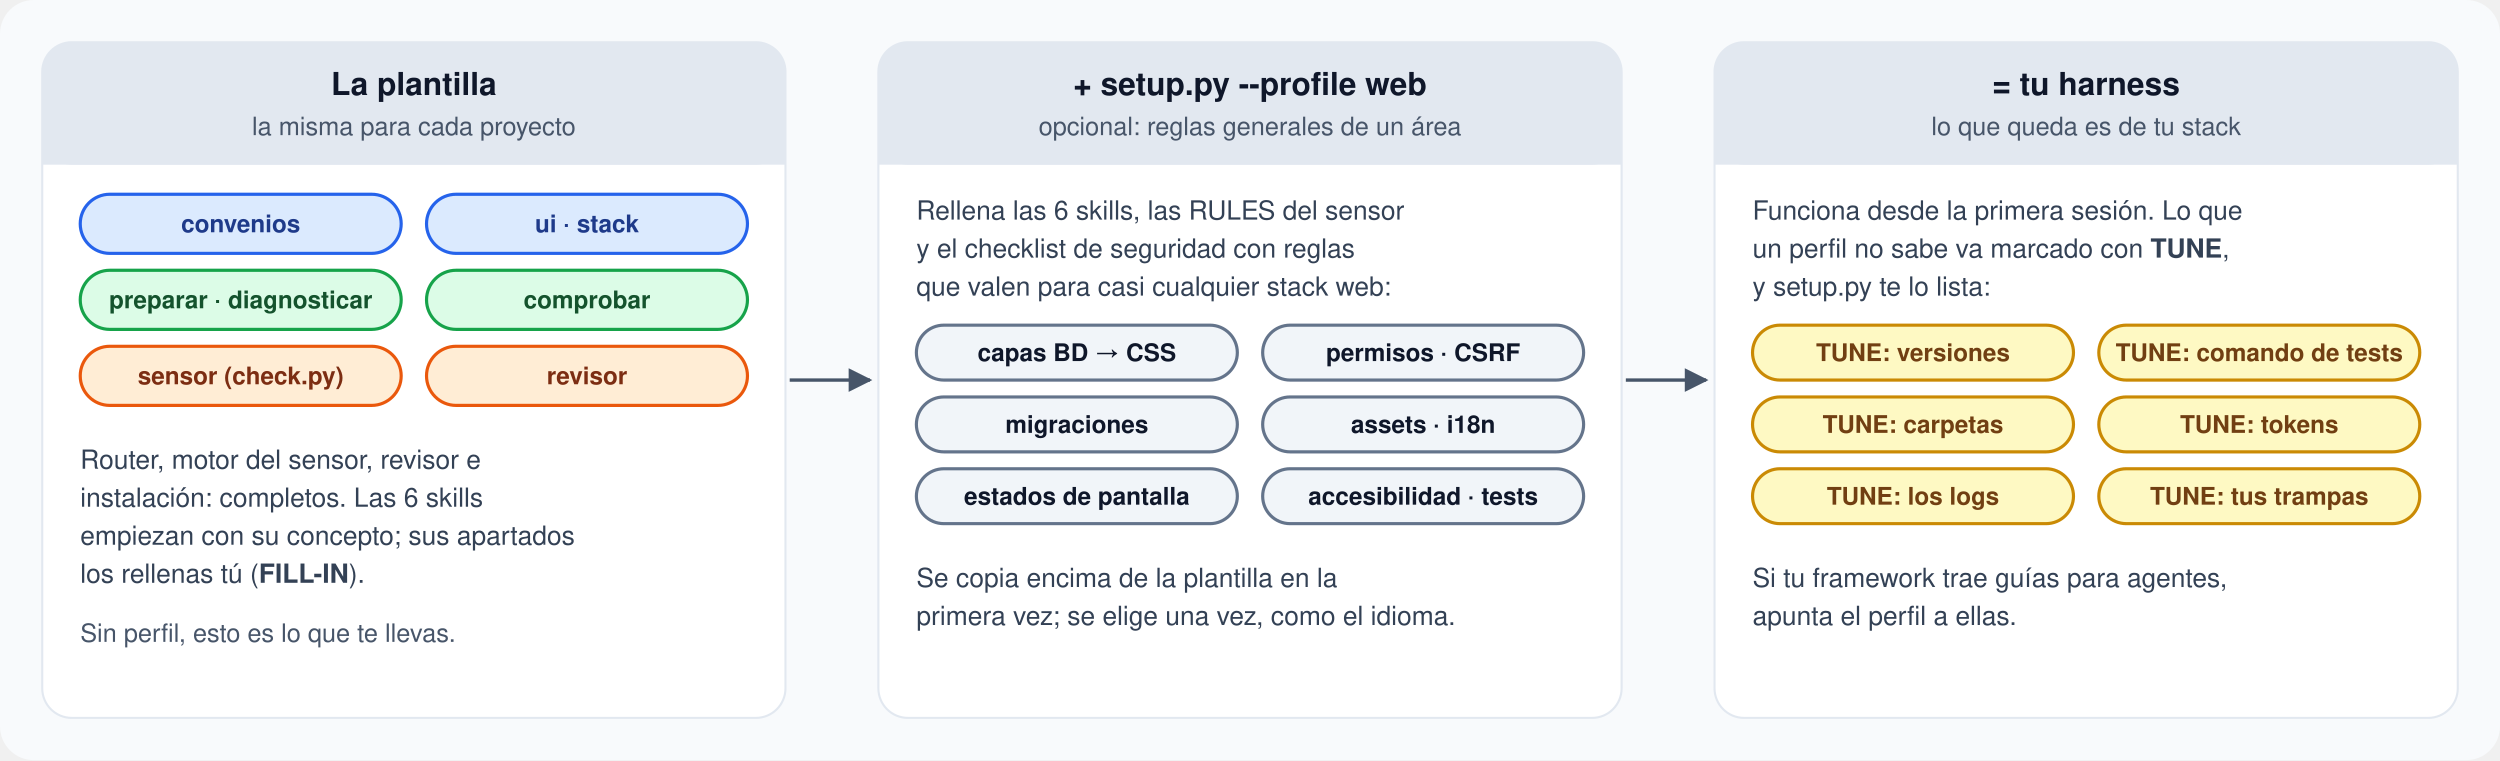
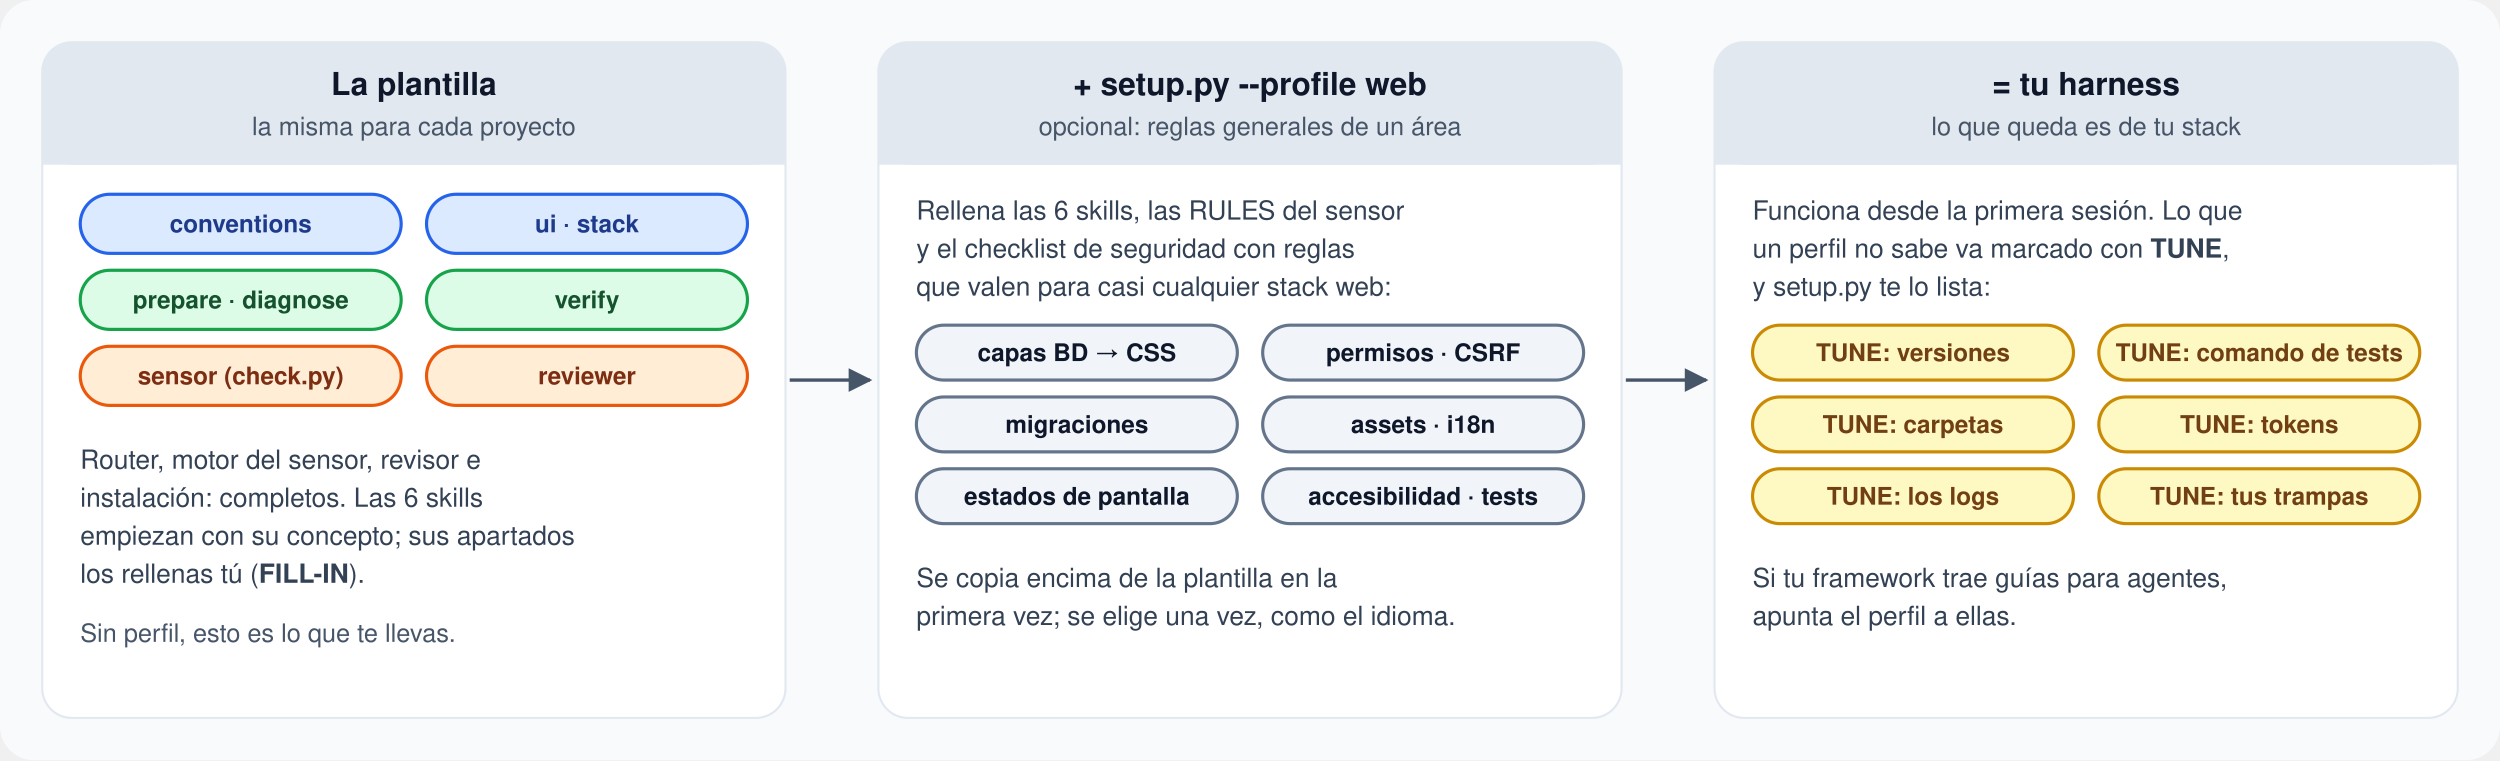
<svg xmlns="http://www.w3.org/2000/svg" viewBox="0 0 1184 360" font-family="Segoe UI, Helvetica, Arial, sans-serif">
  <style>
    .hd{font-size:15px;font-weight:700;fill:#0f172a}
    .sb{font-size:12px;fill:#475569}
    .tx{font-size:12.5px;fill:#334155}
    .ch{font-size:11.5px;font-weight:700}
    .k{fill:#dbeafe;stroke:#2563eb;stroke-width:1.5}
    .p{fill:#dcfce7;stroke:#16a34a;stroke-width:1.5}
    .c{fill:#ffedd5;stroke:#ea580c;stroke-width:1.5}
    .g{fill:#f1f5f9;stroke:#64748b;stroke-width:1.5}
    .t{fill:#fef9c3;stroke:#ca8a04;stroke-width:1.5}
    .kt{fill:#1e3a8a} .pt{fill:#14532d} .ctt{fill:#7c2d12} .gt{fill:#0f172a} .tt{fill:#713f12}
  </style>
  <defs>
    <marker id="a" viewBox="0 0 10 10" refX="9" refY="5" markerWidth="7" markerHeight="7" orient="auto-start-reverse">
      <path d="M0 0L10 5L0 10z" fill="#475569" />
    </marker>
  </defs>
  <rect width="1184" height="360" rx="16" fill="#f8fafc" />
  <g fill="#fff" stroke="#e2e8f0">
    <rect x="20" y="20" width="352" height="320" rx="14" />
    <rect x="416" y="20" width="352" height="320" rx="14" />
    <rect x="812" y="20" width="352" height="320" rx="14" />
  </g>
  <g fill="#e2e8f0">
    <rect x="20" y="20" width="352" height="58" rx="14" />
    <rect x="20" y="58" width="352" height="20" />
    <rect x="416" y="20" width="352" height="58" rx="14" />
    <rect x="416" y="58" width="352" height="20" />
    <rect x="812" y="20" width="352" height="58" rx="14" />
    <rect x="812" y="58" width="352" height="20" />
  </g>
  <g text-anchor="middle">
    <text x="196" y="45" class="hd">La plantilla</text>
    <text x="196" y="64" class="sb">la misma para cada proyecto</text>
    <text x="592" y="45" class="hd">+ setup.py --profile web</text>
    <text x="592" y="64" class="sb">opcional: reglas generales de un área</text>
    <text x="988" y="45" class="hd">= tu harness</text>
    <text x="988" y="64" class="sb">lo que queda es de tu stack</text>
  </g>
  <g stroke="#475569" stroke-width="1.6" fill="none" marker-end="url(#a)">
    <path d="M374 180H412" />
    <path d="M770 180H808" />
  </g>
  <g>
    <rect x="38" y="92" width="152" height="28" rx="14" class="k" />
-     <text x="114" y="110" text-anchor="middle" class="ch kt">convenios</text>
+     <text x="114" y="110" text-anchor="middle" class="ch kt">conventions</text>
    <rect x="202" y="92" width="152" height="28" rx="14" class="k" />
    <text x="278" y="110" text-anchor="middle" class="ch kt">ui · stack</text>
    <rect x="38" y="128" width="152" height="28" rx="14" class="p" />
-     <text x="114" y="146" text-anchor="middle" class="ch pt">preparar · diagnosticar</text>
+     <text x="114" y="146" text-anchor="middle" class="ch pt">prepare · diagnose</text>
    <rect x="202" y="128" width="152" height="28" rx="14" class="p" />
-     <text x="278" y="146" text-anchor="middle" class="ch pt">comprobar</text>
+     <text x="278" y="146" text-anchor="middle" class="ch pt">verify</text>
    <rect x="38" y="164" width="152" height="28" rx="14" class="c" />
    <text x="114" y="182" text-anchor="middle" class="ch ctt">sensor (check.py)</text>
    <rect x="202" y="164" width="152" height="28" rx="14" class="c" />
-     <text x="278" y="182" text-anchor="middle" class="ch ctt">revisor</text>
+     <text x="278" y="182" text-anchor="middle" class="ch ctt">reviewer</text>
  </g>
  <g class="tx">
    <text x="38" y="222">Router, motor del sensor, revisor e</text>
    <text x="38" y="240">instalación: completos. Las 6 skills</text>
    <text x="38" y="258">empiezan con su concepto; sus apartados</text>
    <text x="38" y="276">los rellenas tú (<tspan font-weight="700">FILL-IN</tspan>).</text>
    <text x="38" y="304" class="sb">Sin perfil, esto es lo que te llevas.</text>
  </g>
  <g class="tx">
    <text x="434" y="104">Rellena las 6 skills, las RULES del sensor</text>
    <text x="434" y="122">y el checklist de seguridad con reglas</text>
    <text x="434" y="140">que valen para casi cualquier stack web:</text>
  </g>
  <g>
    <rect x="434" y="154" width="152" height="26" rx="13" class="g" />
    <text x="510" y="171" text-anchor="middle" class="ch gt">capas BD → CSS</text>
    <rect x="598" y="154" width="152" height="26" rx="13" class="g" />
    <text x="674" y="171" text-anchor="middle" class="ch gt">permisos · CSRF</text>
    <rect x="434" y="188" width="152" height="26" rx="13" class="g" />
    <text x="510" y="205" text-anchor="middle" class="ch gt">migraciones</text>
    <rect x="598" y="188" width="152" height="26" rx="13" class="g" />
    <text x="674" y="205" text-anchor="middle" class="ch gt">assets · i18n</text>
    <rect x="434" y="222" width="152" height="26" rx="13" class="g" />
    <text x="510" y="239" text-anchor="middle" class="ch gt">estados de pantalla</text>
    <rect x="598" y="222" width="152" height="26" rx="13" class="g" />
    <text x="674" y="239" text-anchor="middle" class="ch gt">accesibilidad · tests</text>
  </g>
  <g class="tx">
    <text x="434" y="278">Se copia encima de la plantilla en la</text>
    <text x="434" y="296">primera vez; se elige una vez, como el idioma.</text>
  </g>
  <g class="tx">
    <text x="830" y="104">Funciona desde la primera sesión. Lo que</text>
    <text x="830" y="122">un perfil no sabe va marcado con <tspan font-weight="700">TUNE</tspan>,</text>
    <text x="830" y="140">y setup.py te lo lista:</text>
  </g>
  <g>
    <rect x="830" y="154" width="152" height="26" rx="13" class="t" />
    <text x="906" y="171" text-anchor="middle" class="ch tt">TUNE: versiones</text>
    <rect x="994" y="154" width="152" height="26" rx="13" class="t" />
    <text x="1070" y="171" text-anchor="middle" class="ch tt">TUNE: comando de tests</text>
    <rect x="830" y="188" width="152" height="26" rx="13" class="t" />
    <text x="906" y="205" text-anchor="middle" class="ch tt">TUNE: carpetas</text>
    <rect x="994" y="188" width="152" height="26" rx="13" class="t" />
    <text x="1070" y="205" text-anchor="middle" class="ch tt">TUNE: tokens</text>
    <rect x="830" y="222" width="152" height="26" rx="13" class="t" />
    <text x="906" y="239" text-anchor="middle" class="ch tt">TUNE: los logs</text>
    <rect x="994" y="222" width="152" height="26" rx="13" class="t" />
    <text x="1070" y="239" text-anchor="middle" class="ch tt">TUNE: tus trampas</text>
  </g>
  <g class="tx">
    <text x="830" y="278">Si tu framework trae guías para agentes,</text>
    <text x="830" y="296">apunta el perfil a ellas.</text>
  </g>
</svg>
